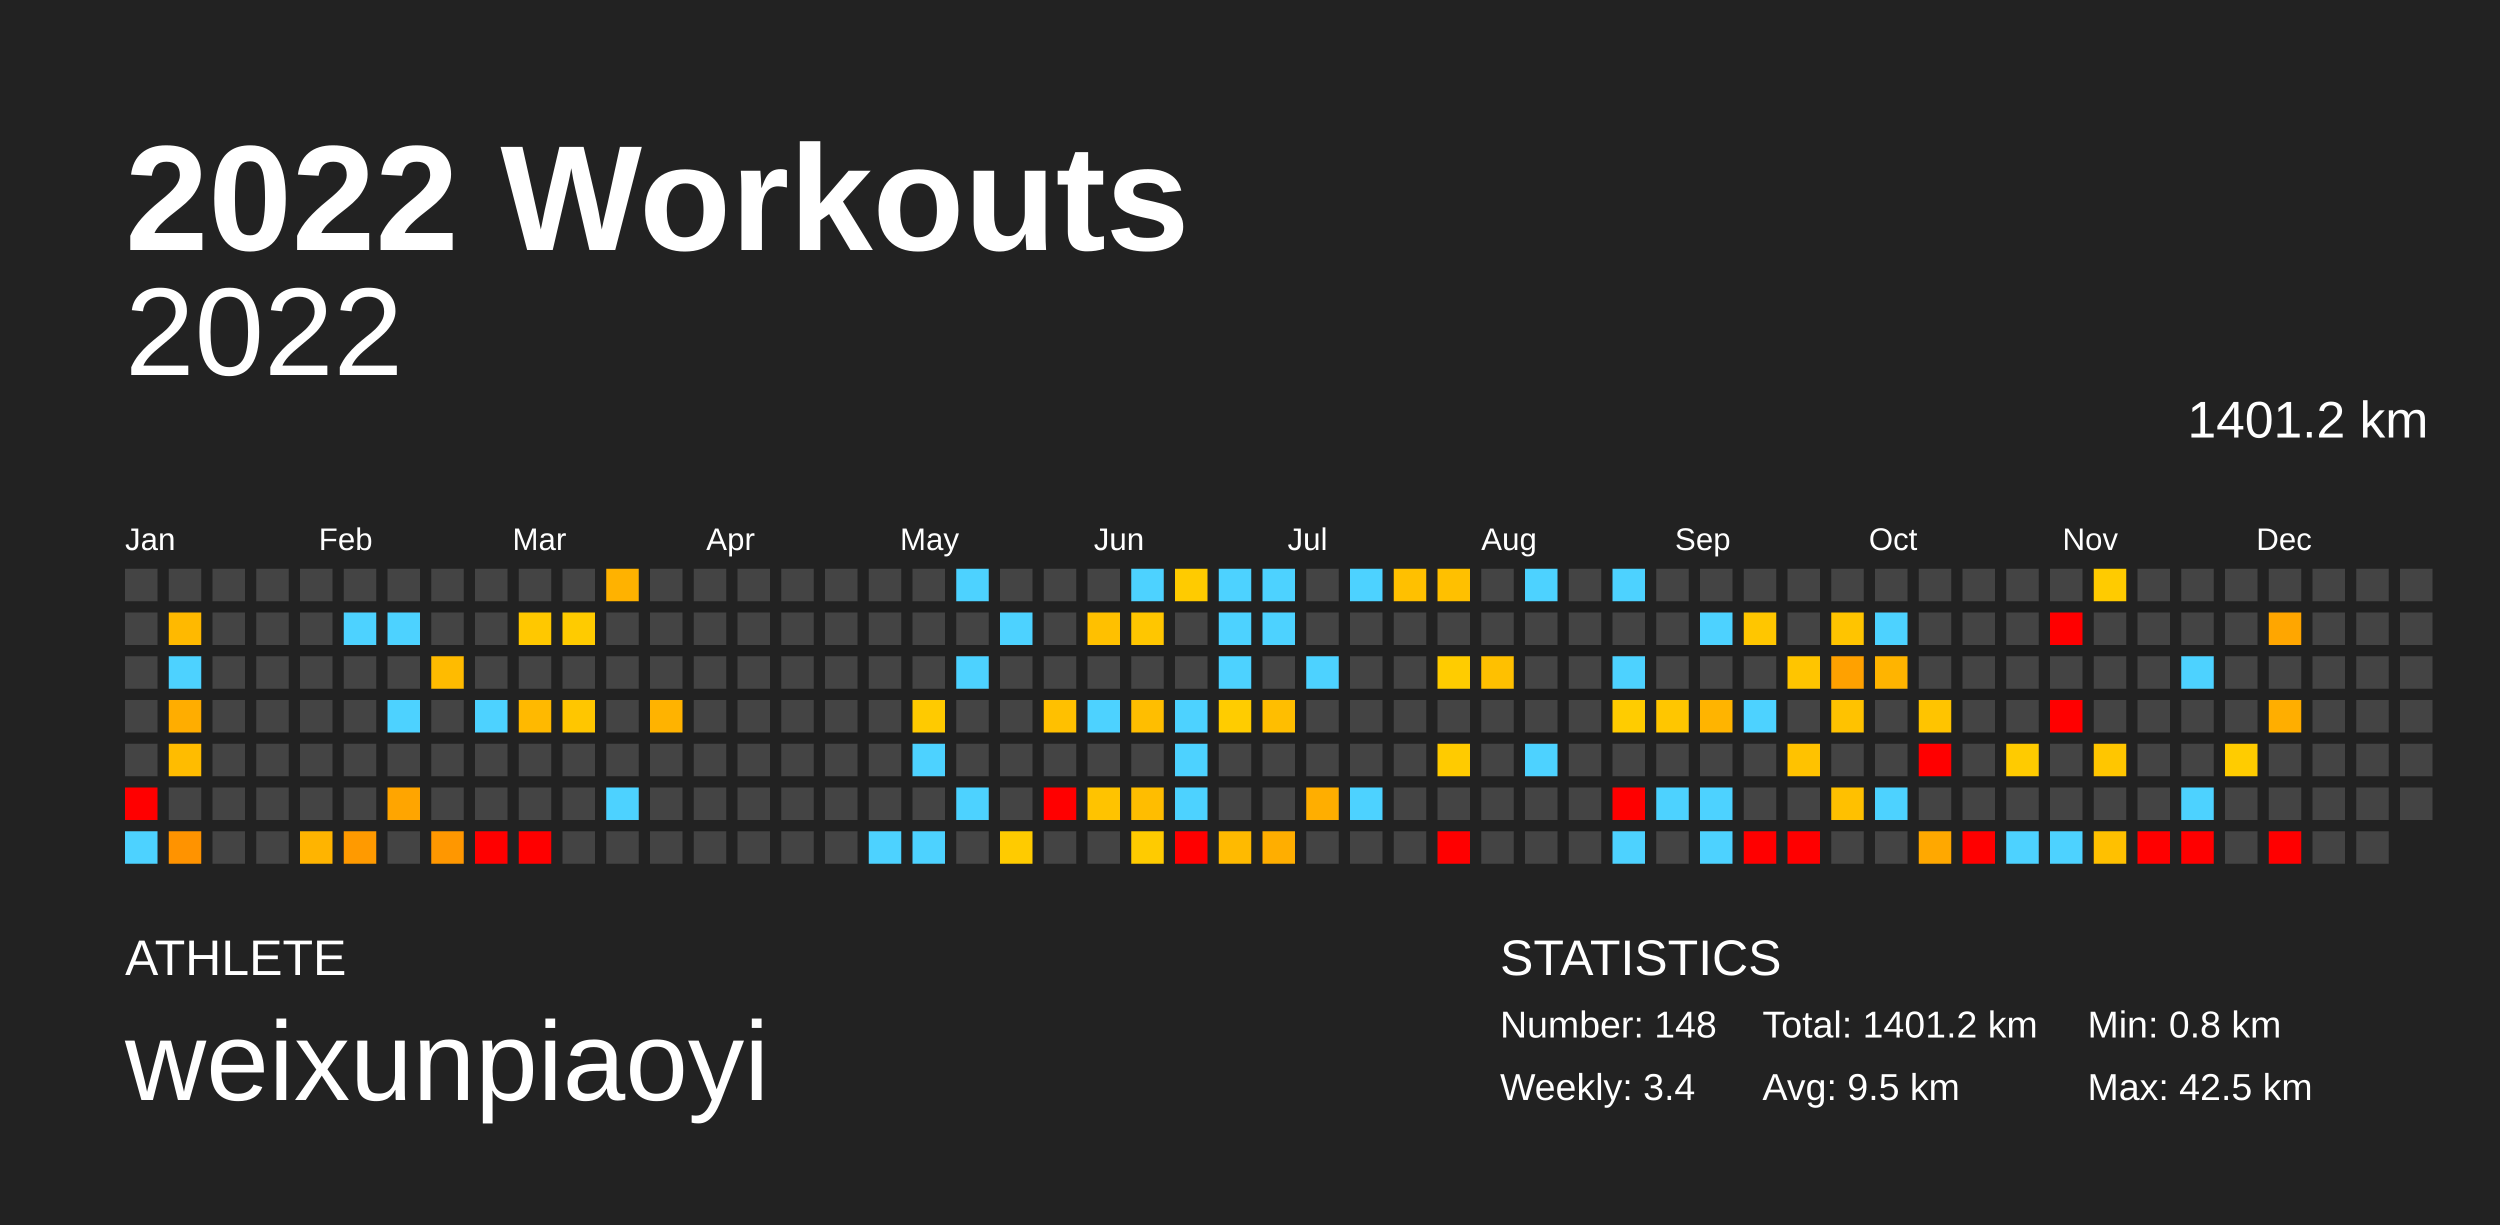
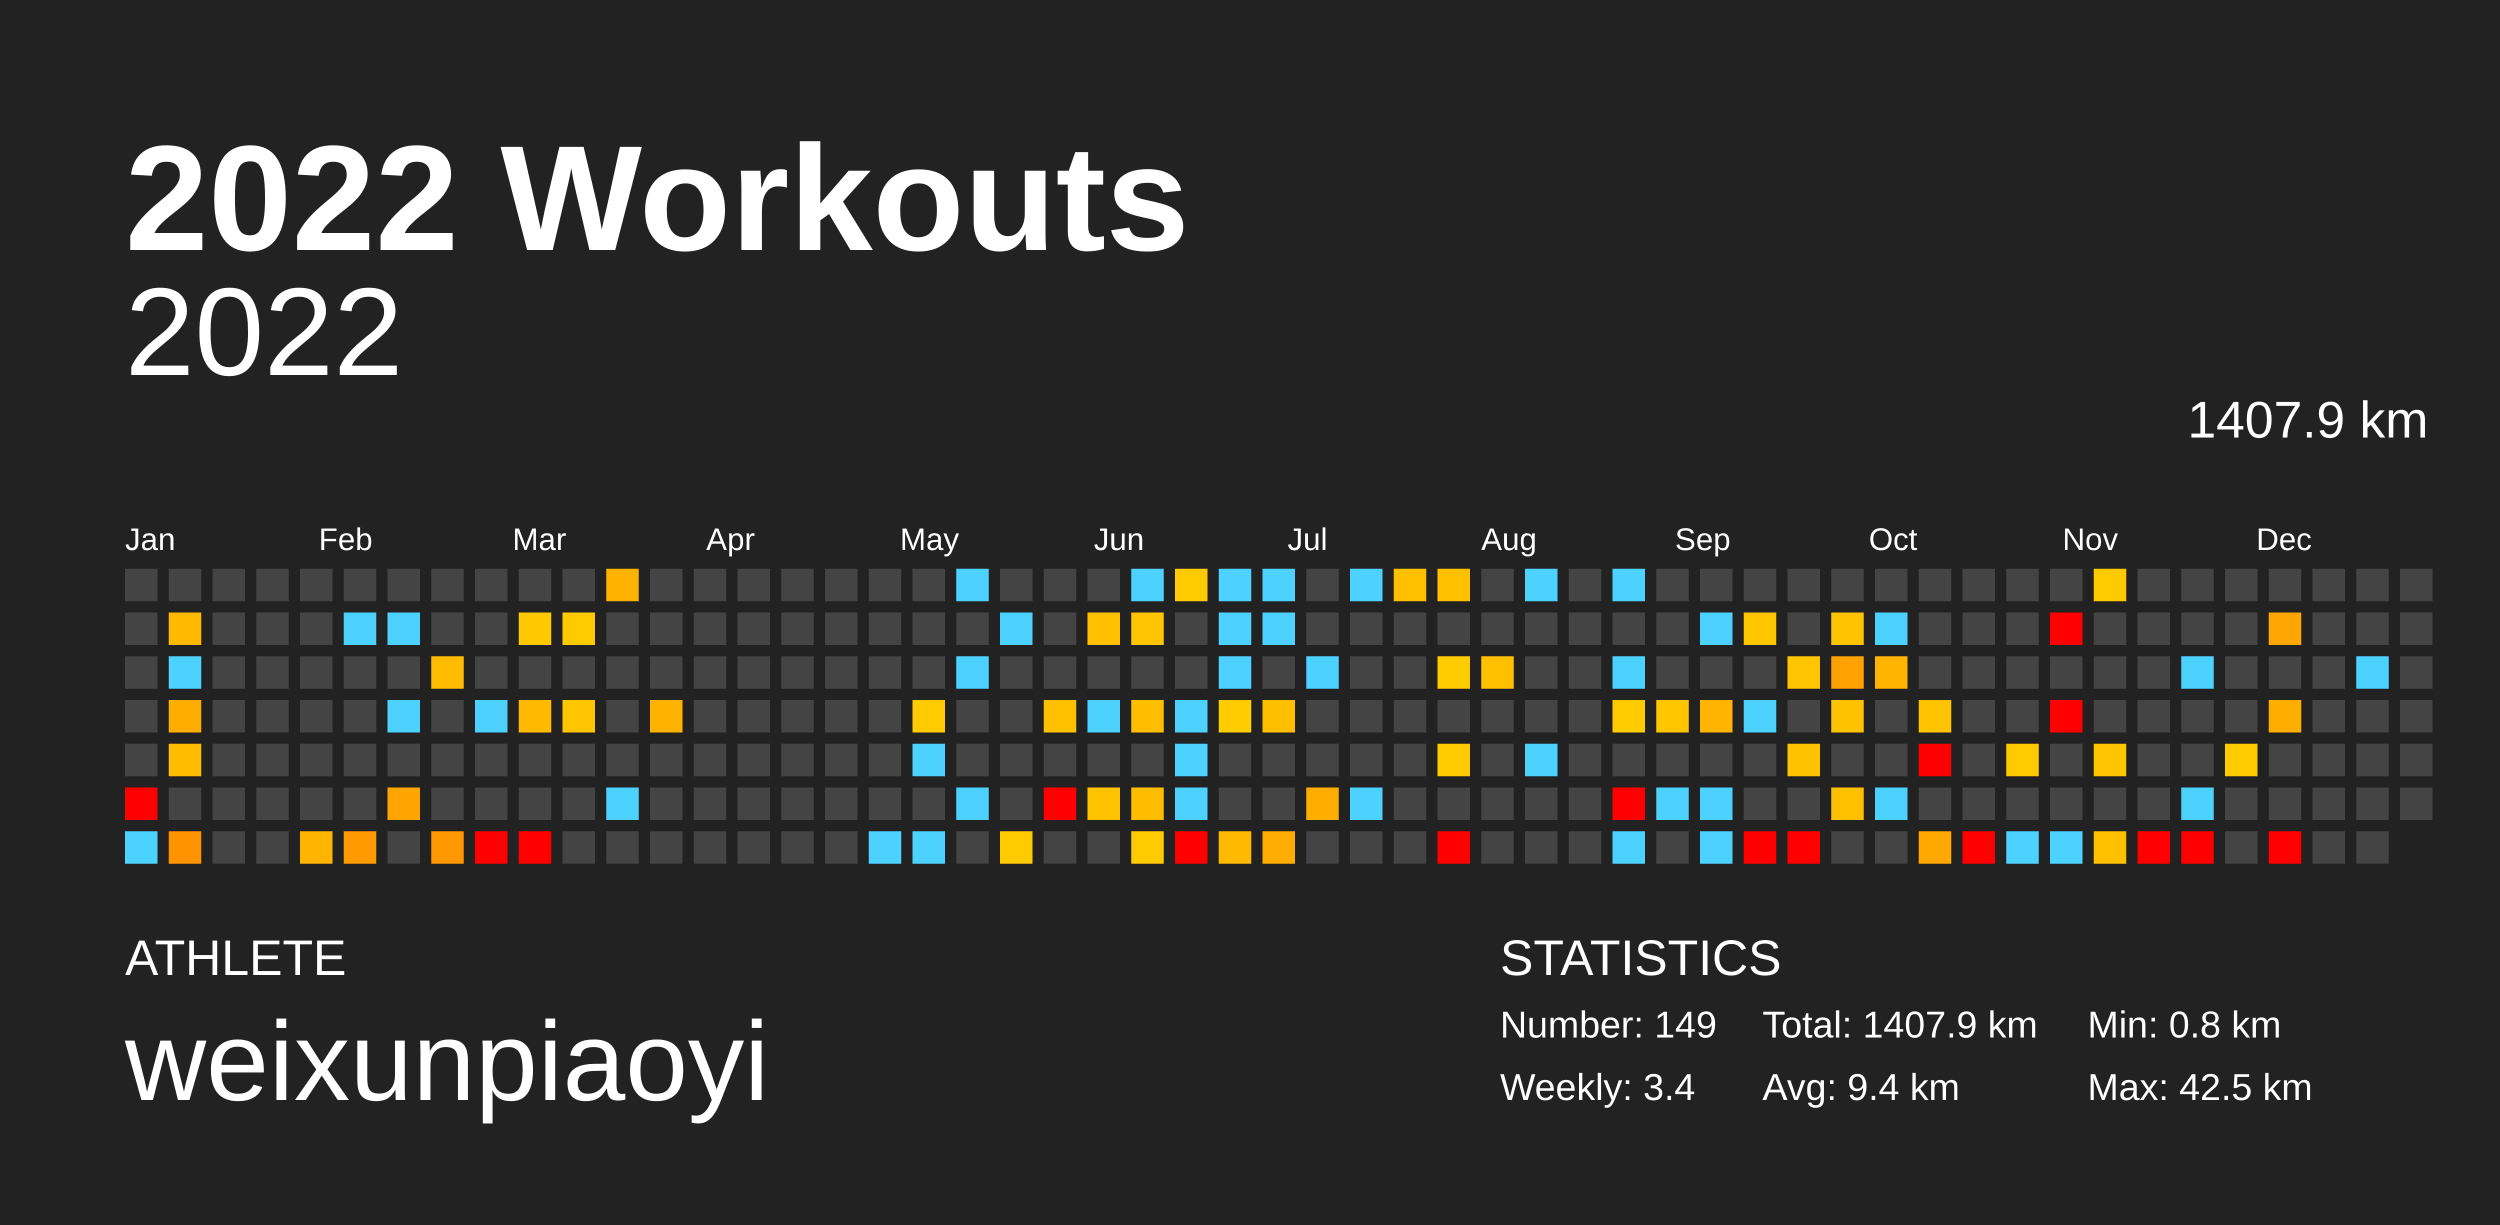
<svg xmlns="http://www.w3.org/2000/svg" baseProfile="full" height="98mm" version="1.1" viewBox="0,0,200,98" width="200mm">
  <defs />
  <rect fill="#222222" height="98" width="200" x="0" y="0" />
  <text fill="#FFFFFF" style="font-size:12px; font-family:Arial; font-weight:bold;" x="10" y="20">2022 Workouts</text>
  <text fill="#FFFFFF" style="font-size:4px; font-family:Arial" x="10" y="78">ATHLETE</text>
  <text fill="#FFFFFF" style="font-size:9px; font-family:Arial" x="10" y="88">weixunpiaoyi</text>
  <text fill="#FFFFFF" style="font-size:4px; font-family:Arial" x="120" y="78">STATISTICS</text>
-   <text fill="#FFFFFF" style="font-size:3px; font-family:Arial" x="120" y="83">Number: 148</text>
+   <text fill="#FFFFFF" style="font-size:3px; font-family:Arial" x="120" y="83">Number: 149</text>
  <text fill="#FFFFFF" style="font-size:3px; font-family:Arial" x="120" y="88">Weekly: 3.4</text>
-   <text fill="#FFFFFF" style="font-size:3px; font-family:Arial" x="141" y="83">Total: 1401.2 km</text>
-   <text fill="#FFFFFF" style="font-size:3px; font-family:Arial" x="141" y="88">Avg: 9.5 km</text>
+   <text fill="#FFFFFF" style="font-size:3px; font-family:Arial" x="141" y="83">Total: 1407.9 km</text>
+   <text fill="#FFFFFF" style="font-size:3px; font-family:Arial" x="141" y="88">Avg: 9.4 km</text>
  <text fill="#FFFFFF" style="font-size:3px; font-family:Arial" x="167" y="83">Min: 0.8 km</text>
  <text fill="#FFFFFF" style="font-size:3px; font-family:Arial" x="167" y="88">Max: 42.5 km</text>
  <text alignment-baseline="hanging" fill="#FFFFFF" style="font-size:10.0px; font-family:Arial;" x="10" y="30">2022</text>
-   <text alignment-baseline="hanging" fill="#FFFFFF" style="font-size:4.125px; font-family:Arial;" x="175" y="35">1401.2 km</text>
+   <text alignment-baseline="hanging" fill="#FFFFFF" style="font-size:4.125px; font-family:Arial;" x="175" y="35">1407.9 km</text>
  <text fill="#FFFFFF" style="font-size:2.5px; font-family:Arial" x="10.0" y="44">Jan</text>
  <text fill="#FFFFFF" style="font-size:2.5px; font-family:Arial" x="25.5" y="44">Feb</text>
  <text fill="#FFFFFF" style="font-size:2.5px; font-family:Arial" x="41.0" y="44">Mar</text>
  <text fill="#FFFFFF" style="font-size:2.5px; font-family:Arial" x="56.5" y="44">Apr</text>
  <text fill="#FFFFFF" style="font-size:2.5px; font-family:Arial" x="72.0" y="44">May</text>
  <text fill="#FFFFFF" style="font-size:2.5px; font-family:Arial" x="87.5" y="44">Jun</text>
  <text fill="#FFFFFF" style="font-size:2.5px; font-family:Arial" x="103.0" y="44">Jul</text>
  <text fill="#FFFFFF" style="font-size:2.5px; font-family:Arial" x="118.5" y="44">Aug</text>
  <text fill="#FFFFFF" style="font-size:2.5px; font-family:Arial" x="134.0" y="44">Sep</text>
  <text fill="#FFFFFF" style="font-size:2.5px; font-family:Arial" x="149.5" y="44">Oct</text>
  <text fill="#FFFFFF" style="font-size:2.5px; font-family:Arial" x="165.0" y="44">Nov</text>
  <text fill="#FFFFFF" style="font-size:2.5px; font-family:Arial" x="180.5" y="44">Dec</text>
  <rect fill="#444444" height="2.6" width="2.6" x="10.0" y="45.5" />
  <rect fill="#444444" height="2.6" width="2.6" x="10.0" y="49.0" />
  <rect fill="#444444" height="2.6" width="2.6" x="10.0" y="52.5" />
  <rect fill="#444444" height="2.6" width="2.6" x="10.0" y="56.0" />
  <rect fill="#444444" height="2.6" width="2.6" x="10.0" y="59.5" />
  <rect fill="red" height="2.6" width="2.6" x="10.0" y="63.0" />
  <rect fill="#4dd2ff" height="2.6" width="2.6" x="10.0" y="66.5" />
  <rect fill="#444444" height="2.6" width="2.6" x="13.5" y="45.5" />
  <rect fill="#ffb900" height="2.6" width="2.6" x="13.5" y="49.0" />
  <rect fill="#4dd2ff" height="2.6" width="2.6" x="13.5" y="52.5" />
  <rect fill="#ffad00" height="2.6" width="2.6" x="13.5" y="56.0" />
  <rect fill="#ffbc00" height="2.6" width="2.6" x="13.5" y="59.5" />
  <rect fill="#444444" height="2.6" width="2.6" x="13.5" y="63.0" />
  <rect fill="#ff9300" height="2.6" width="2.6" x="13.5" y="66.5" />
  <rect fill="#444444" height="2.6" width="2.6" x="17.0" y="45.5" />
  <rect fill="#444444" height="2.6" width="2.6" x="17.0" y="49.0" />
  <rect fill="#444444" height="2.6" width="2.6" x="17.0" y="52.5" />
  <rect fill="#444444" height="2.6" width="2.6" x="17.0" y="56.0" />
  <rect fill="#444444" height="2.6" width="2.6" x="17.0" y="59.5" />
  <rect fill="#444444" height="2.6" width="2.6" x="17.0" y="63.0" />
  <rect fill="#444444" height="2.6" width="2.6" x="17.0" y="66.5" />
  <rect fill="#444444" height="2.6" width="2.6" x="20.5" y="45.5" />
  <rect fill="#444444" height="2.6" width="2.6" x="20.5" y="49.0" />
  <rect fill="#444444" height="2.6" width="2.6" x="20.5" y="52.5" />
  <rect fill="#444444" height="2.6" width="2.6" x="20.5" y="56.0" />
  <rect fill="#444444" height="2.6" width="2.6" x="20.5" y="59.5" />
  <rect fill="#444444" height="2.6" width="2.6" x="20.5" y="63.0" />
  <rect fill="#444444" height="2.6" width="2.6" x="20.5" y="66.5" />
  <rect fill="#444444" height="2.6" width="2.6" x="24.0" y="45.5" />
  <rect fill="#444444" height="2.6" width="2.6" x="24.0" y="49.0" />
  <rect fill="#444444" height="2.6" width="2.6" x="24.0" y="52.5" />
  <rect fill="#444444" height="2.6" width="2.6" x="24.0" y="56.0" />
  <rect fill="#444444" height="2.6" width="2.6" x="24.0" y="59.5" />
  <rect fill="#444444" height="2.6" width="2.6" x="24.0" y="63.0" />
  <rect fill="#ffb400" height="2.6" width="2.6" x="24.0" y="66.5" />
  <rect fill="#444444" height="2.6" width="2.6" x="27.5" y="45.5" />
  <rect fill="#4dd2ff" height="2.6" width="2.6" x="27.5" y="49.0" />
  <rect fill="#444444" height="2.6" width="2.6" x="27.5" y="52.5" />
  <rect fill="#444444" height="2.6" width="2.6" x="27.5" y="56.0" />
  <rect fill="#444444" height="2.6" width="2.6" x="27.5" y="59.5" />
  <rect fill="#444444" height="2.6" width="2.6" x="27.5" y="63.0" />
  <rect fill="#ff9a00" height="2.6" width="2.6" x="27.5" y="66.5" />
  <rect fill="#444444" height="2.6" width="2.6" x="31.0" y="45.5" />
  <rect fill="#4dd2ff" height="2.6" width="2.6" x="31.0" y="49.0" />
  <rect fill="#444444" height="2.6" width="2.6" x="31.0" y="52.5" />
  <rect fill="#4dd2ff" height="2.6" width="2.6" x="31.0" y="56.0" />
  <rect fill="#444444" height="2.6" width="2.6" x="31.0" y="59.5" />
  <rect fill="#ffa500" height="2.6" width="2.6" x="31.0" y="63.0" />
  <rect fill="#444444" height="2.6" width="2.6" x="31.0" y="66.5" />
  <rect fill="#444444" height="2.6" width="2.6" x="34.5" y="45.5" />
  <rect fill="#444444" height="2.6" width="2.6" x="34.5" y="49.0" />
  <rect fill="#ffbb00" height="2.6" width="2.6" x="34.5" y="52.5" />
  <rect fill="#444444" height="2.6" width="2.6" x="34.5" y="56.0" />
  <rect fill="#444444" height="2.6" width="2.6" x="34.5" y="59.5" />
  <rect fill="#444444" height="2.6" width="2.6" x="34.5" y="63.0" />
  <rect fill="#ff9700" height="2.6" width="2.6" x="34.5" y="66.5" />
  <rect fill="#444444" height="2.6" width="2.6" x="38.0" y="45.5" />
  <rect fill="#444444" height="2.6" width="2.6" x="38.0" y="49.0" />
  <rect fill="#444444" height="2.6" width="2.6" x="38.0" y="52.5" />
  <rect fill="#4dd2ff" height="2.6" width="2.6" x="38.0" y="56.0" />
  <rect fill="#444444" height="2.6" width="2.6" x="38.0" y="59.5" />
  <rect fill="#444444" height="2.6" width="2.6" x="38.0" y="63.0" />
  <rect fill="red" height="2.6" width="2.6" x="38.0" y="66.5" />
  <rect fill="#444444" height="2.6" width="2.6" x="41.5" y="45.5" />
  <rect fill="#ffc800" height="2.6" width="2.6" x="41.5" y="49.0" />
  <rect fill="#444444" height="2.6" width="2.6" x="41.5" y="52.5" />
  <rect fill="#ffb900" height="2.6" width="2.6" x="41.5" y="56.0" />
  <rect fill="#444444" height="2.6" width="2.6" x="41.5" y="59.5" />
  <rect fill="#444444" height="2.6" width="2.6" x="41.5" y="63.0" />
  <rect fill="red" height="2.6" width="2.6" x="41.5" y="66.5" />
  <rect fill="#444444" height="2.6" width="2.6" x="45.0" y="45.5" />
  <rect fill="#ffcb00" height="2.6" width="2.6" x="45.0" y="49.0" />
  <rect fill="#444444" height="2.6" width="2.6" x="45.0" y="52.5" />
  <rect fill="#ffc600" height="2.6" width="2.6" x="45.0" y="56.0" />
  <rect fill="#444444" height="2.6" width="2.6" x="45.0" y="59.5" />
  <rect fill="#444444" height="2.6" width="2.6" x="45.0" y="63.0" />
  <rect fill="#444444" height="2.6" width="2.6" x="45.0" y="66.5" />
  <rect fill="#ffb200" height="2.6" width="2.6" x="48.5" y="45.5" />
  <rect fill="#444444" height="2.6" width="2.6" x="48.5" y="49.0" />
  <rect fill="#444444" height="2.6" width="2.6" x="48.5" y="52.5" />
  <rect fill="#444444" height="2.6" width="2.6" x="48.5" y="56.0" />
  <rect fill="#444444" height="2.6" width="2.6" x="48.5" y="59.5" />
  <rect fill="#4dd2ff" height="2.6" width="2.6" x="48.5" y="63.0" />
  <rect fill="#444444" height="2.6" width="2.6" x="48.5" y="66.5" />
  <rect fill="#444444" height="2.6" width="2.6" x="52.0" y="45.5" />
  <rect fill="#444444" height="2.6" width="2.6" x="52.0" y="49.0" />
  <rect fill="#444444" height="2.6" width="2.6" x="52.0" y="52.5" />
  <rect fill="#ffb300" height="2.6" width="2.6" x="52.0" y="56.0" />
  <rect fill="#444444" height="2.6" width="2.6" x="52.0" y="59.5" />
  <rect fill="#444444" height="2.6" width="2.6" x="52.0" y="63.0" />
  <rect fill="#444444" height="2.6" width="2.6" x="52.0" y="66.5" />
  <rect fill="#444444" height="2.6" width="2.6" x="55.5" y="45.5" />
  <rect fill="#444444" height="2.6" width="2.6" x="55.5" y="49.0" />
  <rect fill="#444444" height="2.6" width="2.6" x="55.5" y="52.5" />
  <rect fill="#444444" height="2.6" width="2.6" x="55.5" y="56.0" />
  <rect fill="#444444" height="2.6" width="2.6" x="55.5" y="59.5" />
  <rect fill="#444444" height="2.6" width="2.6" x="55.5" y="63.0" />
  <rect fill="#444444" height="2.6" width="2.6" x="55.5" y="66.5" />
  <rect fill="#444444" height="2.6" width="2.6" x="59.0" y="45.5" />
  <rect fill="#444444" height="2.6" width="2.6" x="59.0" y="49.0" />
  <rect fill="#444444" height="2.6" width="2.6" x="59.0" y="52.5" />
  <rect fill="#444444" height="2.6" width="2.6" x="59.0" y="56.0" />
  <rect fill="#444444" height="2.6" width="2.6" x="59.0" y="59.5" />
  <rect fill="#444444" height="2.6" width="2.6" x="59.0" y="63.0" />
  <rect fill="#444444" height="2.6" width="2.6" x="59.0" y="66.5" />
  <rect fill="#444444" height="2.6" width="2.6" x="62.5" y="45.5" />
  <rect fill="#444444" height="2.6" width="2.6" x="62.5" y="49.0" />
  <rect fill="#444444" height="2.6" width="2.6" x="62.5" y="52.5" />
  <rect fill="#444444" height="2.6" width="2.6" x="62.5" y="56.0" />
  <rect fill="#444444" height="2.6" width="2.6" x="62.5" y="59.5" />
  <rect fill="#444444" height="2.6" width="2.6" x="62.5" y="63.0" />
  <rect fill="#444444" height="2.6" width="2.6" x="62.5" y="66.5" />
  <rect fill="#444444" height="2.6" width="2.6" x="66.0" y="45.5" />
  <rect fill="#444444" height="2.6" width="2.6" x="66.0" y="49.0" />
  <rect fill="#444444" height="2.6" width="2.6" x="66.0" y="52.5" />
  <rect fill="#444444" height="2.6" width="2.6" x="66.0" y="56.0" />
  <rect fill="#444444" height="2.6" width="2.6" x="66.0" y="59.5" />
  <rect fill="#444444" height="2.6" width="2.6" x="66.0" y="63.0" />
  <rect fill="#444444" height="2.6" width="2.6" x="66.0" y="66.5" />
  <rect fill="#444444" height="2.6" width="2.6" x="69.5" y="45.5" />
  <rect fill="#444444" height="2.6" width="2.6" x="69.5" y="49.0" />
  <rect fill="#444444" height="2.6" width="2.6" x="69.5" y="52.5" />
  <rect fill="#444444" height="2.6" width="2.6" x="69.5" y="56.0" />
  <rect fill="#444444" height="2.6" width="2.6" x="69.5" y="59.5" />
  <rect fill="#444444" height="2.6" width="2.6" x="69.5" y="63.0" />
  <rect fill="#4dd2ff" height="2.6" width="2.6" x="69.5" y="66.5" />
  <rect fill="#444444" height="2.6" width="2.6" x="73.0" y="45.5" />
  <rect fill="#444444" height="2.6" width="2.6" x="73.0" y="49.0" />
  <rect fill="#444444" height="2.6" width="2.6" x="73.0" y="52.5" />
  <rect fill="#ffca00" height="2.6" width="2.6" x="73.0" y="56.0" />
  <rect fill="#4dd2ff" height="2.6" width="2.6" x="73.0" y="59.5" />
  <rect fill="#444444" height="2.6" width="2.6" x="73.0" y="63.0" />
  <rect fill="#4dd2ff" height="2.6" width="2.6" x="73.0" y="66.5" />
  <rect fill="#4dd2ff" height="2.6" width="2.6" x="76.5" y="45.5" />
  <rect fill="#444444" height="2.6" width="2.6" x="76.5" y="49.0" />
  <rect fill="#4dd2ff" height="2.6" width="2.6" x="76.5" y="52.5" />
  <rect fill="#444444" height="2.6" width="2.6" x="76.5" y="56.0" />
  <rect fill="#444444" height="2.6" width="2.6" x="76.5" y="59.5" />
  <rect fill="#4dd2ff" height="2.6" width="2.6" x="76.5" y="63.0" />
  <rect fill="#444444" height="2.6" width="2.6" x="76.5" y="66.5" />
  <rect fill="#444444" height="2.6" width="2.6" x="80.0" y="45.5" />
  <rect fill="#4dd2ff" height="2.6" width="2.6" x="80.0" y="49.0" />
  <rect fill="#444444" height="2.6" width="2.6" x="80.0" y="52.5" />
  <rect fill="#444444" height="2.6" width="2.6" x="80.0" y="56.0" />
  <rect fill="#444444" height="2.6" width="2.6" x="80.0" y="59.5" />
  <rect fill="#444444" height="2.6" width="2.6" x="80.0" y="63.0" />
  <rect fill="#ffcb00" height="2.6" width="2.6" x="80.0" y="66.5" />
  <rect fill="#444444" height="2.6" width="2.6" x="83.5" y="45.5" />
  <rect fill="#444444" height="2.6" width="2.6" x="83.5" y="49.0" />
  <rect fill="#444444" height="2.6" width="2.6" x="83.5" y="52.5" />
  <rect fill="#ffc000" height="2.6" width="2.6" x="83.5" y="56.0" />
  <rect fill="#444444" height="2.6" width="2.6" x="83.5" y="59.5" />
  <rect fill="red" height="2.6" width="2.6" x="83.5" y="63.0" />
  <rect fill="#444444" height="2.6" width="2.6" x="83.5" y="66.5" />
  <rect fill="#444444" height="2.6" width="2.6" x="87.0" y="45.5" />
  <rect fill="#ffc000" height="2.6" width="2.6" x="87.0" y="49.0" />
  <rect fill="#444444" height="2.6" width="2.6" x="87.0" y="52.5" />
  <rect fill="#4dd2ff" height="2.6" width="2.6" x="87.0" y="56.0" />
  <rect fill="#444444" height="2.6" width="2.6" x="87.0" y="59.5" />
  <rect fill="#ffc300" height="2.6" width="2.6" x="87.0" y="63.0" />
  <rect fill="#444444" height="2.6" width="2.6" x="87.0" y="66.5" />
  <rect fill="#4dd2ff" height="2.6" width="2.6" x="90.5" y="45.5" />
  <rect fill="#ffc600" height="2.6" width="2.6" x="90.5" y="49.0" />
  <rect fill="#444444" height="2.6" width="2.6" x="90.5" y="52.5" />
  <rect fill="#ffbe00" height="2.6" width="2.6" x="90.5" y="56.0" />
  <rect fill="#444444" height="2.6" width="2.6" x="90.5" y="59.5" />
  <rect fill="#ffbd00" height="2.6" width="2.6" x="90.5" y="63.0" />
  <rect fill="#ffcb00" height="2.6" width="2.6" x="90.5" y="66.5" />
  <rect fill="#ffcb00" height="2.6" width="2.6" x="94.0" y="45.5" />
  <rect fill="#444444" height="2.6" width="2.6" x="94.0" y="49.0" />
  <rect fill="#444444" height="2.6" width="2.6" x="94.0" y="52.5" />
  <rect fill="#4dd2ff" height="2.6" width="2.6" x="94.0" y="56.0" />
  <rect fill="#4dd2ff" height="2.6" width="2.6" x="94.0" y="59.5" />
  <rect fill="#4dd2ff" height="2.6" width="2.6" x="94.0" y="63.0" />
  <rect fill="red" height="2.6" width="2.6" x="94.0" y="66.5" />
  <rect fill="#4dd2ff" height="2.6" width="2.6" x="97.5" y="45.5" />
  <rect fill="#4dd2ff" height="2.6" width="2.6" x="97.5" y="49.0" />
  <rect fill="#4dd2ff" height="2.6" width="2.6" x="97.5" y="52.5" />
  <rect fill="#ffcc00" height="2.6" width="2.6" x="97.5" y="56.0" />
  <rect fill="#444444" height="2.6" width="2.6" x="97.5" y="59.5" />
  <rect fill="#444444" height="2.6" width="2.6" x="97.5" y="63.0" />
  <rect fill="#ffba00" height="2.6" width="2.6" x="97.5" y="66.5" />
  <rect fill="#4dd2ff" height="2.6" width="2.6" x="101.0" y="45.5" />
  <rect fill="#4dd2ff" height="2.6" width="2.6" x="101.0" y="49.0" />
  <rect fill="#444444" height="2.6" width="2.6" x="101.0" y="52.5" />
  <rect fill="#ffbe00" height="2.6" width="2.6" x="101.0" y="56.0" />
  <rect fill="#444444" height="2.6" width="2.6" x="101.0" y="59.5" />
  <rect fill="#444444" height="2.6" width="2.6" x="101.0" y="63.0" />
  <rect fill="#ffae00" height="2.6" width="2.6" x="101.0" y="66.5" />
  <rect fill="#444444" height="2.6" width="2.6" x="104.5" y="45.5" />
  <rect fill="#444444" height="2.6" width="2.6" x="104.5" y="49.0" />
  <rect fill="#4dd2ff" height="2.6" width="2.6" x="104.5" y="52.5" />
  <rect fill="#444444" height="2.6" width="2.6" x="104.5" y="56.0" />
  <rect fill="#444444" height="2.6" width="2.6" x="104.5" y="59.5" />
  <rect fill="#ffae00" height="2.6" width="2.6" x="104.5" y="63.0" />
  <rect fill="#444444" height="2.6" width="2.6" x="104.5" y="66.5" />
  <rect fill="#4dd2ff" height="2.6" width="2.6" x="108.0" y="45.5" />
  <rect fill="#444444" height="2.6" width="2.6" x="108.0" y="49.0" />
  <rect fill="#444444" height="2.6" width="2.6" x="108.0" y="52.5" />
  <rect fill="#444444" height="2.6" width="2.6" x="108.0" y="56.0" />
  <rect fill="#444444" height="2.6" width="2.6" x="108.0" y="59.5" />
  <rect fill="#4dd2ff" height="2.6" width="2.6" x="108.0" y="63.0" />
  <rect fill="#444444" height="2.6" width="2.6" x="108.0" y="66.5" />
  <rect fill="#ffc000" height="2.6" width="2.6" x="111.5" y="45.5" />
  <rect fill="#444444" height="2.6" width="2.6" x="111.5" y="49.0" />
  <rect fill="#444444" height="2.6" width="2.6" x="111.5" y="52.5" />
  <rect fill="#444444" height="2.6" width="2.6" x="111.5" y="56.0" />
  <rect fill="#444444" height="2.6" width="2.6" x="111.5" y="59.5" />
  <rect fill="#444444" height="2.6" width="2.6" x="111.5" y="63.0" />
  <rect fill="#444444" height="2.6" width="2.6" x="111.5" y="66.5" />
  <rect fill="#ffc000" height="2.6" width="2.6" x="115.0" y="45.5" />
  <rect fill="#444444" height="2.6" width="2.6" x="115.0" y="49.0" />
  <rect fill="#ffcc00" height="2.6" width="2.6" x="115.0" y="52.5" />
  <rect fill="#444444" height="2.6" width="2.6" x="115.0" y="56.0" />
  <rect fill="#ffcb00" height="2.6" width="2.6" x="115.0" y="59.5" />
  <rect fill="#444444" height="2.6" width="2.6" x="115.0" y="63.0" />
  <rect fill="red" height="2.6" width="2.6" x="115.0" y="66.5" />
  <rect fill="#444444" height="2.6" width="2.6" x="118.5" y="45.5" />
  <rect fill="#444444" height="2.6" width="2.6" x="118.5" y="49.0" />
  <rect fill="#ffc000" height="2.6" width="2.6" x="118.5" y="52.5" />
  <rect fill="#444444" height="2.6" width="2.6" x="118.5" y="56.0" />
  <rect fill="#444444" height="2.6" width="2.6" x="118.5" y="59.5" />
  <rect fill="#444444" height="2.6" width="2.6" x="118.5" y="63.0" />
  <rect fill="#444444" height="2.6" width="2.6" x="118.5" y="66.5" />
  <rect fill="#4dd2ff" height="2.6" width="2.6" x="122.0" y="45.5" />
  <rect fill="#444444" height="2.6" width="2.6" x="122.0" y="49.0" />
  <rect fill="#444444" height="2.6" width="2.6" x="122.0" y="52.5" />
  <rect fill="#444444" height="2.6" width="2.6" x="122.0" y="56.0" />
  <rect fill="#4dd2ff" height="2.6" width="2.6" x="122.0" y="59.5" />
  <rect fill="#444444" height="2.6" width="2.6" x="122.0" y="63.0" />
  <rect fill="#444444" height="2.6" width="2.6" x="122.0" y="66.5" />
  <rect fill="#444444" height="2.6" width="2.6" x="125.5" y="45.5" />
  <rect fill="#444444" height="2.6" width="2.6" x="125.5" y="49.0" />
  <rect fill="#444444" height="2.6" width="2.6" x="125.5" y="52.5" />
  <rect fill="#444444" height="2.6" width="2.6" x="125.5" y="56.0" />
  <rect fill="#444444" height="2.6" width="2.6" x="125.5" y="59.5" />
  <rect fill="#444444" height="2.6" width="2.6" x="125.5" y="63.0" />
  <rect fill="#444444" height="2.6" width="2.6" x="125.5" y="66.5" />
  <rect fill="#4dd2ff" height="2.6" width="2.6" x="129.0" y="45.5" />
  <rect fill="#444444" height="2.6" width="2.6" x="129.0" y="49.0" />
  <rect fill="#4dd2ff" height="2.6" width="2.6" x="129.0" y="52.5" />
  <rect fill="#ffcc00" height="2.6" width="2.6" x="129.0" y="56.0" />
  <rect fill="#444444" height="2.6" width="2.6" x="129.0" y="59.5" />
  <rect fill="red" height="2.6" width="2.6" x="129.0" y="63.0" />
  <rect fill="#4dd2ff" height="2.6" width="2.6" x="129.0" y="66.5" />
  <rect fill="#444444" height="2.6" width="2.6" x="132.5" y="45.5" />
  <rect fill="#444444" height="2.6" width="2.6" x="132.5" y="49.0" />
  <rect fill="#444444" height="2.6" width="2.6" x="132.5" y="52.5" />
  <rect fill="#ffc600" height="2.6" width="2.6" x="132.5" y="56.0" />
  <rect fill="#444444" height="2.6" width="2.6" x="132.5" y="59.5" />
  <rect fill="#4dd2ff" height="2.6" width="2.6" x="132.5" y="63.0" />
  <rect fill="#444444" height="2.6" width="2.6" x="132.5" y="66.5" />
  <rect fill="#444444" height="2.6" width="2.6" x="136.0" y="45.5" />
  <rect fill="#4dd2ff" height="2.6" width="2.6" x="136.0" y="49.0" />
  <rect fill="#444444" height="2.6" width="2.6" x="136.0" y="52.5" />
  <rect fill="#ffb400" height="2.6" width="2.6" x="136.0" y="56.0" />
  <rect fill="#444444" height="2.6" width="2.6" x="136.0" y="59.5" />
  <rect fill="#4dd2ff" height="2.6" width="2.6" x="136.0" y="63.0" />
  <rect fill="#4dd2ff" height="2.6" width="2.6" x="136.0" y="66.5" />
  <rect fill="#444444" height="2.6" width="2.6" x="139.5" y="45.5" />
  <rect fill="#ffc600" height="2.6" width="2.6" x="139.5" y="49.0" />
  <rect fill="#444444" height="2.6" width="2.6" x="139.5" y="52.5" />
  <rect fill="#4dd2ff" height="2.6" width="2.6" x="139.5" y="56.0" />
  <rect fill="#444444" height="2.6" width="2.6" x="139.5" y="59.5" />
  <rect fill="#444444" height="2.6" width="2.6" x="139.5" y="63.0" />
  <rect fill="red" height="2.6" width="2.6" x="139.5" y="66.5" />
  <rect fill="#444444" height="2.6" width="2.6" x="143.0" y="45.5" />
  <rect fill="#444444" height="2.6" width="2.6" x="143.0" y="49.0" />
  <rect fill="#ffc500" height="2.6" width="2.6" x="143.0" y="52.5" />
  <rect fill="#444444" height="2.6" width="2.6" x="143.0" y="56.0" />
  <rect fill="#ffc200" height="2.6" width="2.6" x="143.0" y="59.5" />
  <rect fill="#444444" height="2.6" width="2.6" x="143.0" y="63.0" />
  <rect fill="red" height="2.6" width="2.6" x="143.0" y="66.5" />
  <rect fill="#444444" height="2.6" width="2.6" x="146.5" y="45.5" />
  <rect fill="#ffc400" height="2.6" width="2.6" x="146.5" y="49.0" />
  <rect fill="#ffa100" height="2.6" width="2.6" x="146.5" y="52.5" />
  <rect fill="#ffc200" height="2.6" width="2.6" x="146.5" y="56.0" />
  <rect fill="#444444" height="2.6" width="2.6" x="146.5" y="59.5" />
  <rect fill="#ffc000" height="2.6" width="2.6" x="146.5" y="63.0" />
  <rect fill="#444444" height="2.6" width="2.6" x="146.5" y="66.5" />
  <rect fill="#444444" height="2.6" width="2.6" x="150.0" y="45.5" />
  <rect fill="#4dd2ff" height="2.6" width="2.6" x="150.0" y="49.0" />
  <rect fill="#ffb400" height="2.6" width="2.6" x="150.0" y="52.5" />
  <rect fill="#444444" height="2.6" width="2.6" x="150.0" y="56.0" />
  <rect fill="#444444" height="2.6" width="2.6" x="150.0" y="59.5" />
  <rect fill="#4dd2ff" height="2.6" width="2.6" x="150.0" y="63.0" />
  <rect fill="#444444" height="2.6" width="2.6" x="150.0" y="66.5" />
  <rect fill="#444444" height="2.6" width="2.6" x="153.5" y="45.5" />
  <rect fill="#444444" height="2.6" width="2.6" x="153.5" y="49.0" />
  <rect fill="#444444" height="2.6" width="2.6" x="153.5" y="52.5" />
  <rect fill="#ffc400" height="2.6" width="2.6" x="153.5" y="56.0" />
  <rect fill="red" height="2.6" width="2.6" x="153.5" y="59.5" />
  <rect fill="#444444" height="2.6" width="2.6" x="153.5" y="63.0" />
  <rect fill="#ffa800" height="2.6" width="2.6" x="153.5" y="66.5" />
  <rect fill="#444444" height="2.6" width="2.6" x="157.0" y="45.5" />
  <rect fill="#444444" height="2.6" width="2.6" x="157.0" y="49.0" />
  <rect fill="#444444" height="2.6" width="2.6" x="157.0" y="52.5" />
  <rect fill="#444444" height="2.6" width="2.6" x="157.0" y="56.0" />
  <rect fill="#444444" height="2.6" width="2.6" x="157.0" y="59.5" />
  <rect fill="#444444" height="2.6" width="2.6" x="157.0" y="63.0" />
  <rect fill="red" height="2.6" width="2.6" x="157.0" y="66.5" />
  <rect fill="#444444" height="2.6" width="2.6" x="160.5" y="45.5" />
  <rect fill="#444444" height="2.6" width="2.6" x="160.5" y="49.0" />
  <rect fill="#444444" height="2.6" width="2.6" x="160.5" y="52.5" />
  <rect fill="#444444" height="2.6" width="2.6" x="160.5" y="56.0" />
  <rect fill="#ffcb00" height="2.6" width="2.6" x="160.5" y="59.5" />
  <rect fill="#444444" height="2.6" width="2.6" x="160.5" y="63.0" />
  <rect fill="#4dd2ff" height="2.6" width="2.6" x="160.5" y="66.5" />
  <rect fill="#444444" height="2.6" width="2.6" x="164.0" y="45.5" />
  <rect fill="red" height="2.6" width="2.6" x="164.0" y="49.0" />
  <rect fill="#444444" height="2.6" width="2.6" x="164.0" y="52.5" />
  <rect fill="red" height="2.6" width="2.6" x="164.0" y="56.0" />
  <rect fill="#444444" height="2.6" width="2.6" x="164.0" y="59.5" />
  <rect fill="#444444" height="2.6" width="2.6" x="164.0" y="63.0" />
  <rect fill="#4dd2ff" height="2.6" width="2.6" x="164.0" y="66.5" />
  <rect fill="#ffcb00" height="2.6" width="2.6" x="167.5" y="45.5" />
  <rect fill="#444444" height="2.6" width="2.6" x="167.5" y="49.0" />
  <rect fill="#444444" height="2.6" width="2.6" x="167.5" y="52.5" />
  <rect fill="#444444" height="2.6" width="2.6" x="167.5" y="56.0" />
  <rect fill="#ffc600" height="2.6" width="2.6" x="167.5" y="59.5" />
  <rect fill="#444444" height="2.6" width="2.6" x="167.5" y="63.0" />
  <rect fill="#ffc000" height="2.6" width="2.6" x="167.5" y="66.5" />
  <rect fill="#444444" height="2.6" width="2.6" x="171.0" y="45.5" />
  <rect fill="#444444" height="2.6" width="2.6" x="171.0" y="49.0" />
  <rect fill="#444444" height="2.6" width="2.6" x="171.0" y="52.5" />
  <rect fill="#444444" height="2.6" width="2.6" x="171.0" y="56.0" />
  <rect fill="#444444" height="2.6" width="2.6" x="171.0" y="59.5" />
  <rect fill="#444444" height="2.6" width="2.6" x="171.0" y="63.0" />
  <rect fill="red" height="2.6" width="2.6" x="171.0" y="66.5" />
  <rect fill="#444444" height="2.6" width="2.6" x="174.5" y="45.5" />
  <rect fill="#444444" height="2.6" width="2.6" x="174.5" y="49.0" />
  <rect fill="#4dd2ff" height="2.6" width="2.6" x="174.5" y="52.5" />
  <rect fill="#444444" height="2.6" width="2.6" x="174.5" y="56.0" />
  <rect fill="#444444" height="2.6" width="2.6" x="174.5" y="59.5" />
  <rect fill="#4dd2ff" height="2.6" width="2.6" x="174.5" y="63.0" />
  <rect fill="red" height="2.6" width="2.6" x="174.5" y="66.5" />
  <rect fill="#444444" height="2.6" width="2.6" x="178.0" y="45.5" />
  <rect fill="#444444" height="2.6" width="2.6" x="178.0" y="49.0" />
  <rect fill="#444444" height="2.6" width="2.6" x="178.0" y="52.5" />
  <rect fill="#444444" height="2.6" width="2.6" x="178.0" y="56.0" />
  <rect fill="#ffcc00" height="2.6" width="2.6" x="178.0" y="59.5" />
  <rect fill="#444444" height="2.6" width="2.6" x="178.0" y="63.0" />
  <rect fill="#444444" height="2.6" width="2.6" x="178.0" y="66.5" />
  <rect fill="#444444" height="2.6" width="2.6" x="181.5" y="45.5" />
  <rect fill="#ffa600" height="2.6" width="2.6" x="181.5" y="49.0" />
  <rect fill="#444444" height="2.6" width="2.6" x="181.5" y="52.5" />
  <rect fill="#ffae00" height="2.6" width="2.6" x="181.5" y="56.0" />
  <rect fill="#444444" height="2.6" width="2.6" x="181.5" y="59.5" />
  <rect fill="#444444" height="2.6" width="2.6" x="181.5" y="63.0" />
  <rect fill="red" height="2.6" width="2.6" x="181.5" y="66.5" />
  <rect fill="#444444" height="2.6" width="2.6" x="185.0" y="45.5" />
  <rect fill="#444444" height="2.6" width="2.6" x="185.0" y="49.0" />
  <rect fill="#444444" height="2.6" width="2.6" x="185.0" y="52.5" />
  <rect fill="#444444" height="2.6" width="2.6" x="185.0" y="56.0" />
  <rect fill="#444444" height="2.6" width="2.6" x="185.0" y="59.5" />
  <rect fill="#444444" height="2.6" width="2.6" x="185.0" y="63.0" />
  <rect fill="#444444" height="2.6" width="2.6" x="185.0" y="66.5" />
  <rect fill="#444444" height="2.6" width="2.6" x="188.5" y="45.5" />
  <rect fill="#444444" height="2.6" width="2.6" x="188.5" y="49.0" />
-   <rect fill="#444444" height="2.6" width="2.6" x="188.5" y="52.5" />
+   <rect fill="#4dd2ff" height="2.6" width="2.6" x="188.5" y="52.5" />
  <rect fill="#444444" height="2.6" width="2.6" x="188.5" y="56.0" />
  <rect fill="#444444" height="2.6" width="2.6" x="188.5" y="59.5" />
  <rect fill="#444444" height="2.6" width="2.6" x="188.5" y="63.0" />
  <rect fill="#444444" height="2.6" width="2.6" x="188.5" y="66.5" />
  <rect fill="#444444" height="2.6" width="2.6" x="192.0" y="45.5" />
  <rect fill="#444444" height="2.6" width="2.6" x="192.0" y="49.0" />
  <rect fill="#444444" height="2.6" width="2.6" x="192.0" y="52.5" />
  <rect fill="#444444" height="2.6" width="2.6" x="192.0" y="56.0" />
  <rect fill="#444444" height="2.6" width="2.6" x="192.0" y="59.5" />
  <rect fill="#444444" height="2.6" width="2.6" x="192.0" y="63.0" />
</svg>
